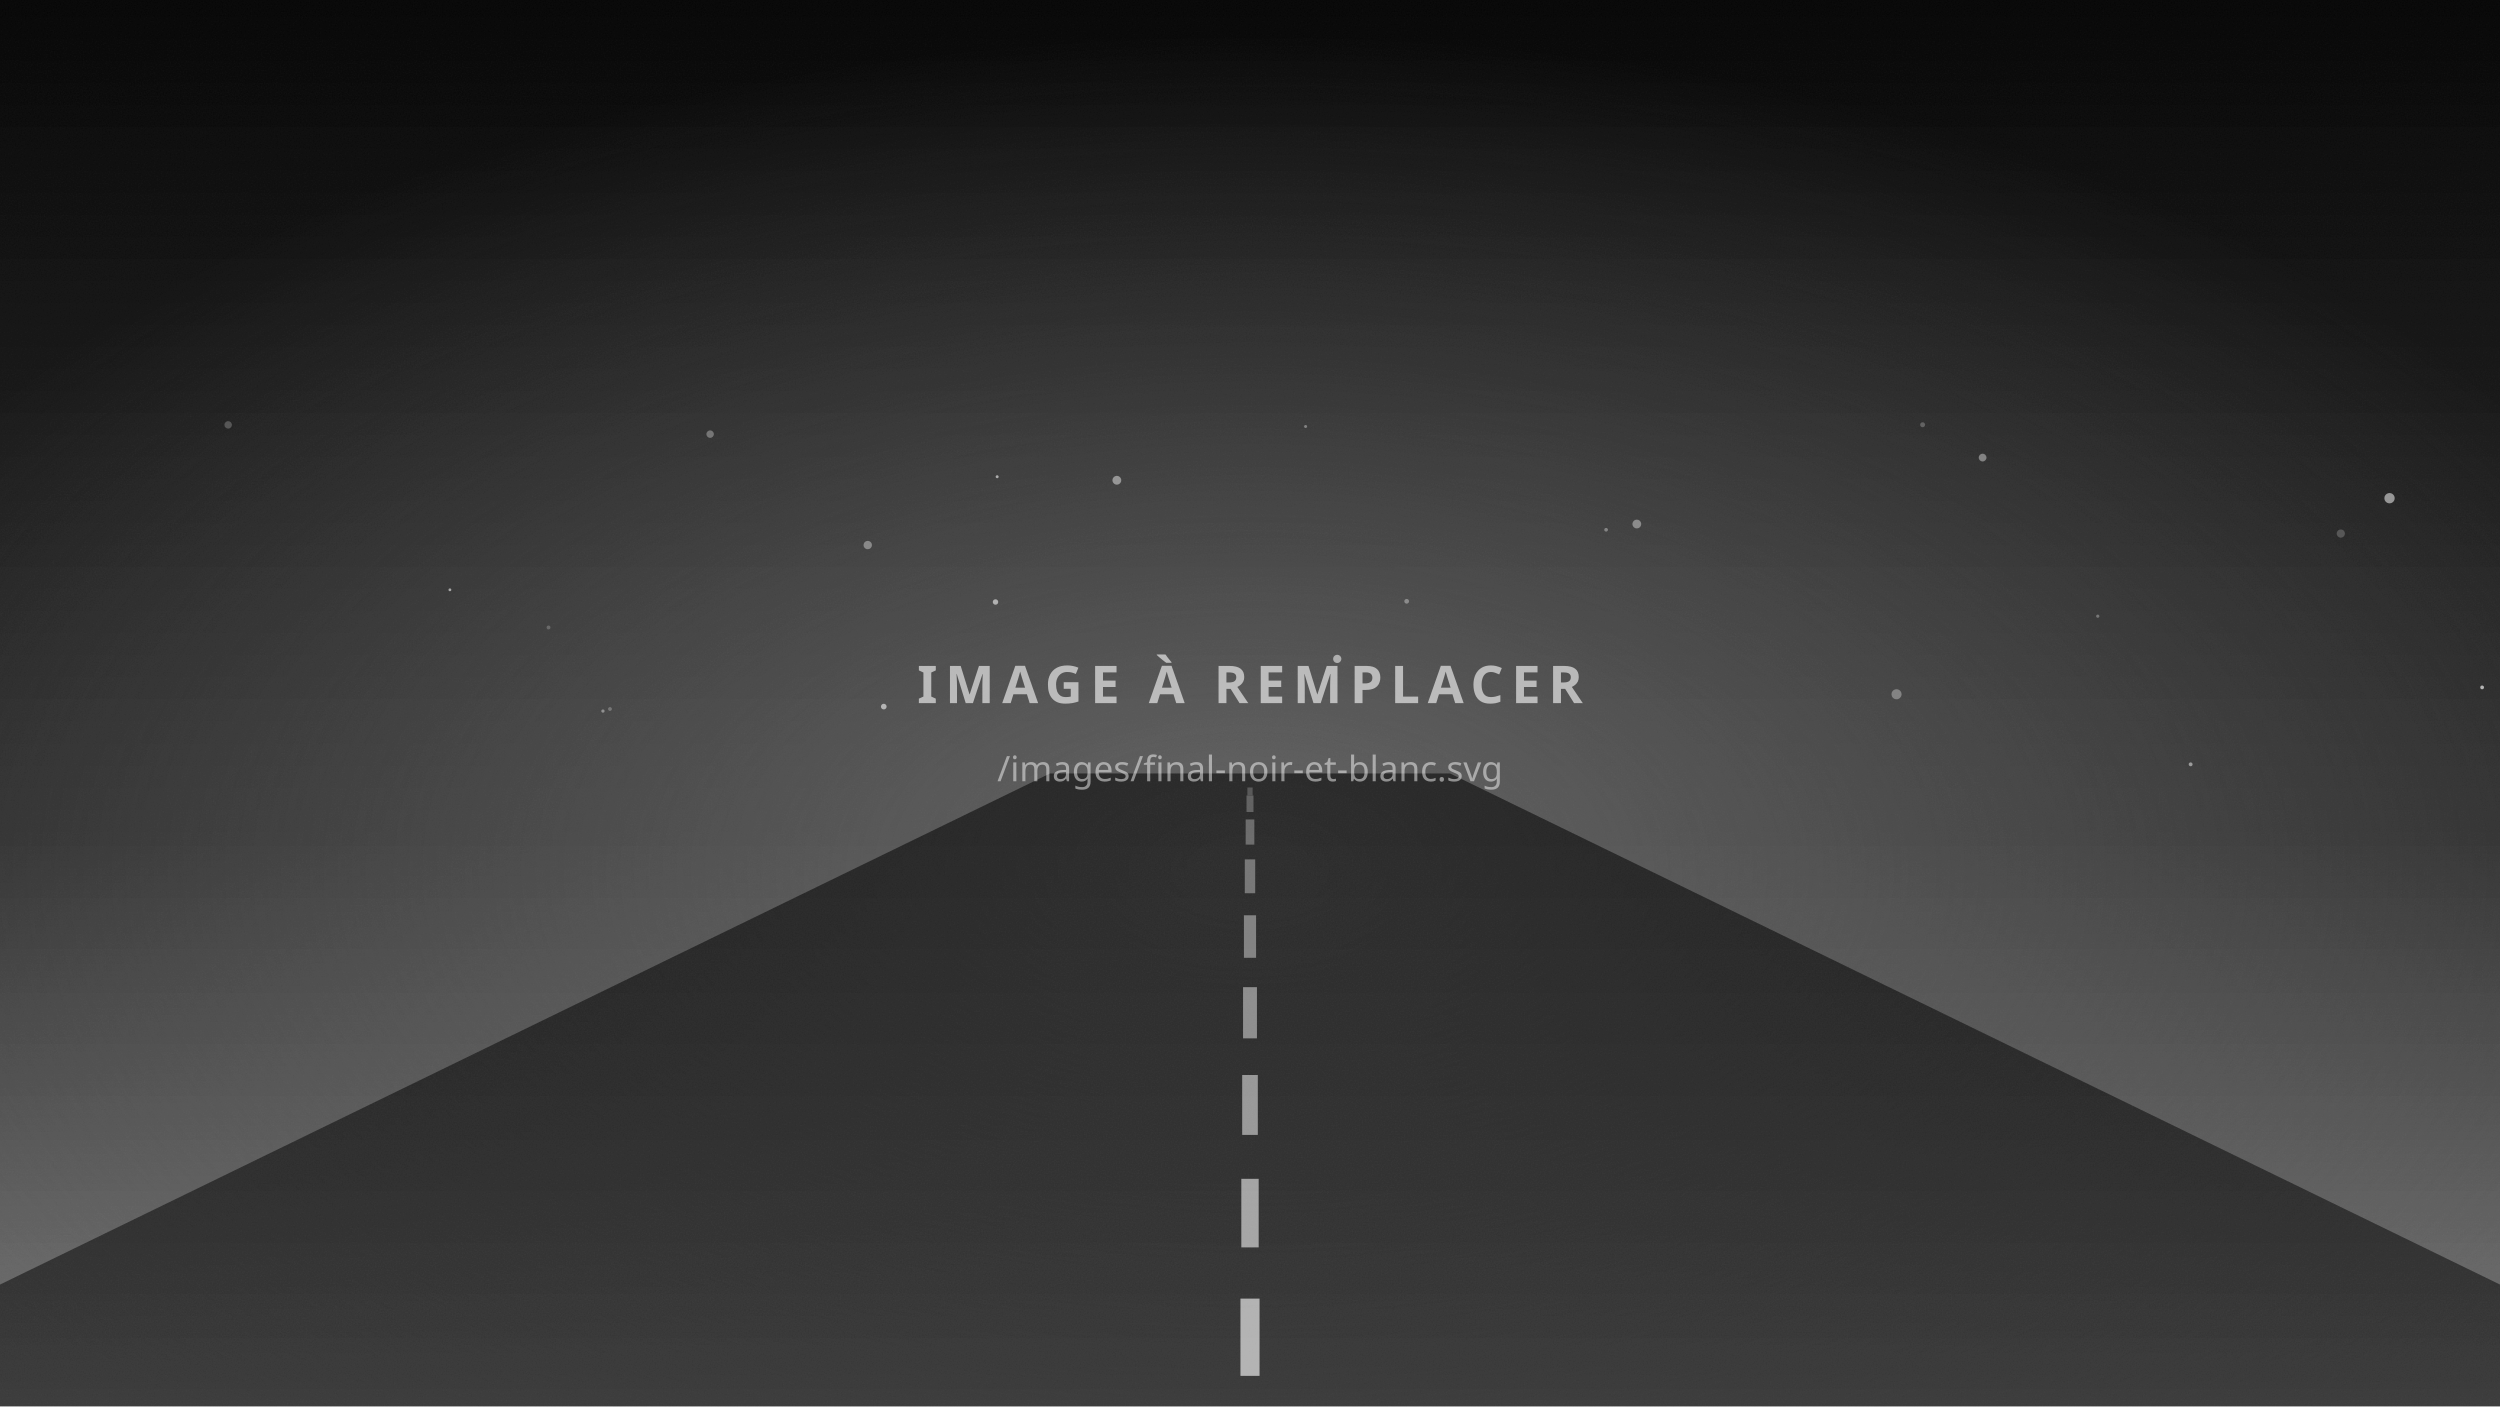
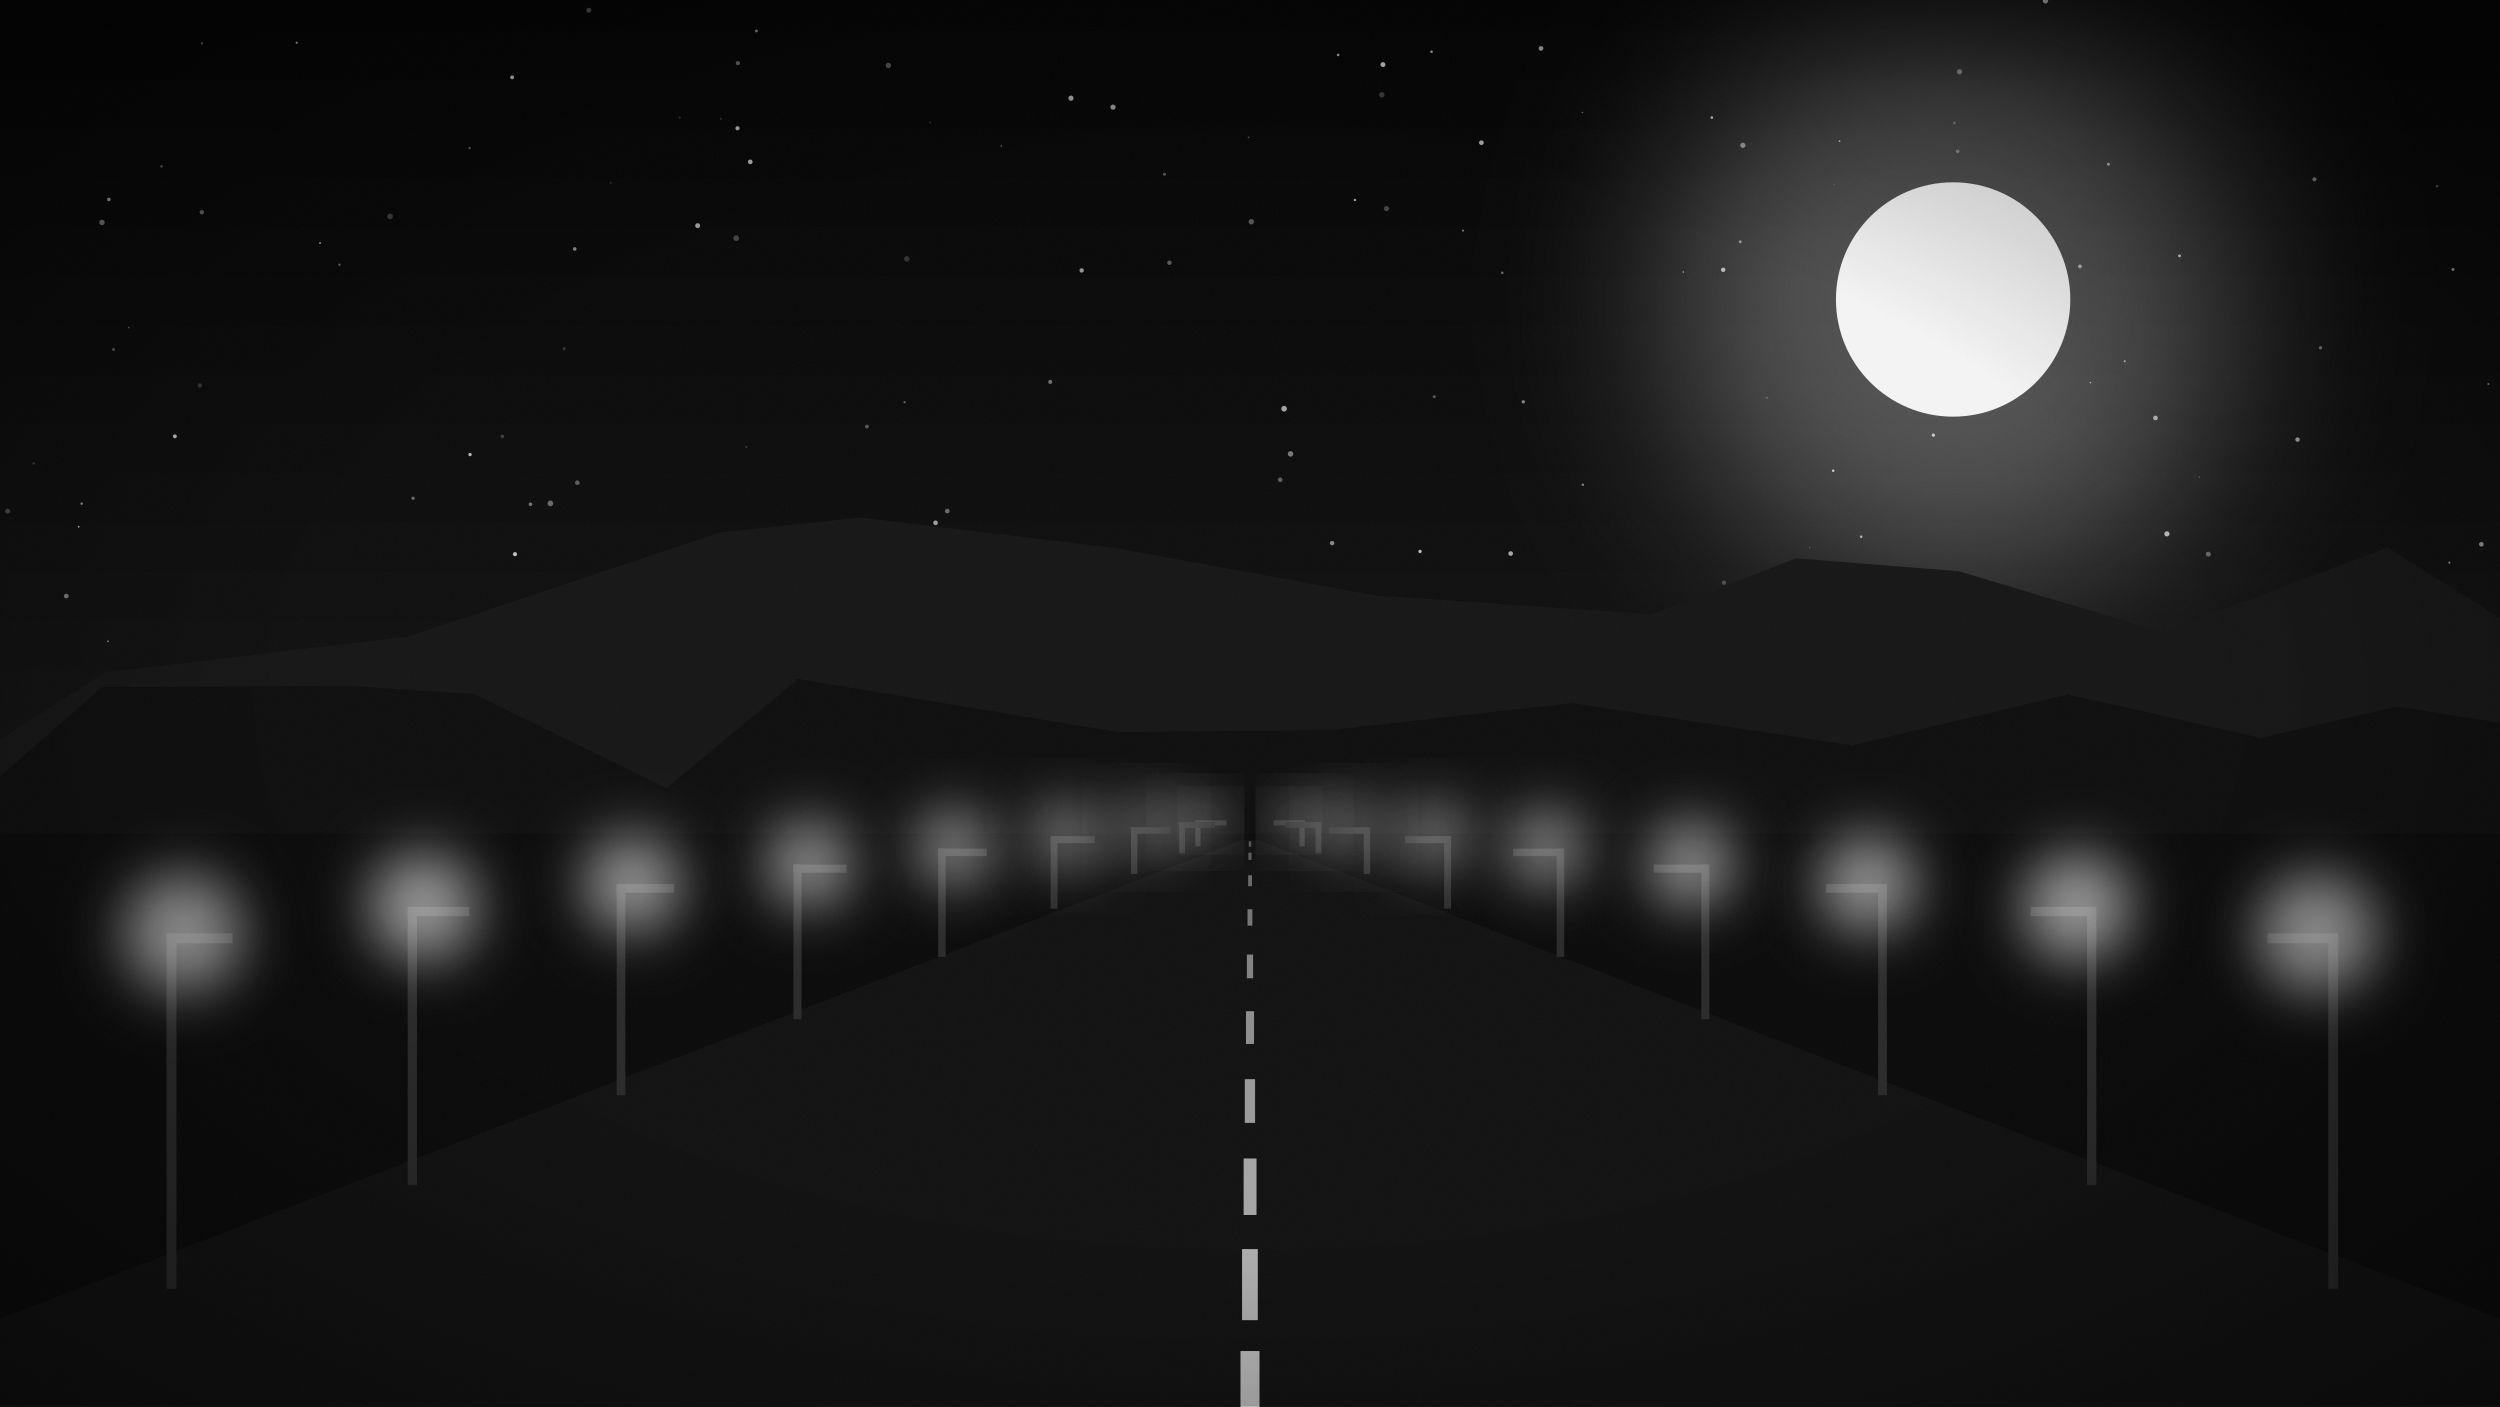
<svg xmlns="http://www.w3.org/2000/svg" width="1920" height="1080" viewBox="0 0 1920 1080">
  <defs>
-     <linearGradient id="g" x1="0" y1="0" x2="0" y2="1">
-       <stop offset="0" stop-color="#050505" />
-       <stop offset="0.6" stop-color="#2b2b2b" />
-       <stop offset="1" stop-color="#777777" />
+     <linearGradient id="bg" x1="0" y1="0" x2="0" y2="1">
+       <stop offset="0" stop-color="#030303" />
+       <stop offset="0.6" stop-color="#141414" />
+       <stop offset="1" stop-color="#4a4a4a" />
    </linearGradient>
-     <radialGradient id="glow" cx="0.5" cy="0.62" r="0.6">
-       <stop offset="0" stop-color="#777777" stop-opacity="0.9" />
-       <stop offset="1" stop-color="#777777" stop-opacity="0" />
+     <radialGradient id="vig" cx="0.5" cy="0.5" r="0.75">
+       <stop offset="0.5" stop-color="#000" stop-opacity="0" />
+       <stop offset="1" stop-color="#000" stop-opacity="0.55" />
    </radialGradient>
-     <filter id="noise">
-       <feTurbulence type="fractalNoise" baseFrequency="0.9" numOctaves="2" stitchTiles="stitch" />
+     <filter id="blurS" x="-50%" y="-50%" width="200%" height="200%">
+       <feGaussianBlur stdDeviation="6" />
+     </filter>
+     <filter id="blurM" x="-80%" y="-80%" width="260%" height="260%">
+       <feGaussianBlur stdDeviation="22" />
+     </filter>
+     <filter id="blurL" x="-100%" y="-100%" width="300%" height="300%">
+       <feGaussianBlur stdDeviation="70" />
+     </filter>
+     <filter id="grain">
+       <feTurbulence type="fractalNoise" baseFrequency="0.85" numOctaves="1" stitchTiles="stitch" />
      <feColorMatrix type="saturate" values="0" />
      <feComponentTransfer>
-         <feFuncA type="linear" slope="0.08" />
+         <feFuncA type="linear" slope="0.07" />
      </feComponentTransfer>
    </filter>
  </defs>
-   <rect width="1920" height="1080" fill="url(#g)" />
-   <rect width="1920" height="1080" fill="url(#glow)" />
-   <polygon points="806.4,594 1113.6,594 2112,1080 -192,1080" fill="#000" opacity="0.6" />
-   <rect x="958" y="604.8" width="4" height="6" fill="#fff" opacity="0.25" />
-   <rect x="957.333" y="610.933" width="5.333" height="12.667" fill="#fff" opacity="0.306" />
-   <rect x="956.667" y="629.333" width="6.667" height="19.333" fill="#fff" opacity="0.361" />
-   <rect x="956" y="660" width="8" height="26" fill="#fff" opacity="0.417" />
-   <rect x="955.333" y="702.933" width="9.333" height="32.667" fill="#fff" opacity="0.472" />
-   <rect x="954.667" y="758.133" width="10.667" height="39.333" fill="#fff" opacity="0.528" />
-   <rect x="954" y="825.6" width="12" height="46" fill="#fff" opacity="0.583" />
-   <rect x="953.333" y="905.333" width="13.333" height="52.667" fill="#fff" opacity="0.639" />
-   <rect x="952.667" y="997.333" width="14.667" height="59.333" fill="#fff" opacity="0.694" />
-   <circle cx="666.43" cy="418.606" r="3.21" fill="#fff" opacity="0.451" />
-   <circle cx="1257.078" cy="402.461" r="3.362" fill="#fff" opacity="0.476" />
-   <circle cx="764.543" cy="462.334" r="2.094" fill="#fff" opacity="0.692" />
-   <circle cx="857.744" cy="368.84" r="3.376" fill="#fff" opacity="0.541" />
-   <circle cx="1080.322" cy="461.796" r="1.822" fill="#fff" opacity="0.431" />
-   <circle cx="1456.54" cy="533.192" r="3.872" fill="#fff" opacity="0.402" />
-   <circle cx="1476.557" cy="326.206" r="1.899" fill="#fff" opacity="0.287" />
-   <circle cx="1611.079" cy="473.237" r="1.239" fill="#fff" opacity="0.366" />
-   <circle cx="545.378" cy="333.41" r="2.858" fill="#fff" opacity="0.384" />
-   <circle cx="1002.691" cy="327.544" r="1.158" fill="#fff" opacity="0.431" />
-   <circle cx="1026.996" cy="506.033" r="3.146" fill="#fff" opacity="0.659" />
-   <circle cx="1835.161" cy="382.618" r="3.958" fill="#fff" opacity="0.617" />
-   <circle cx="468.463" cy="544.514" r="1.457" fill="#fff" opacity="0.31" />
-   <circle cx="1233.49" cy="406.865" r="1.415" fill="#fff" opacity="0.43" />
-   <circle cx="1682.414" cy="586.998" r="1.488" fill="#fff" opacity="0.585" />
-   <circle cx="1522.637" cy="351.432" r="2.981" fill="#fff" opacity="0.469" />
-   <circle cx="765.819" cy="366.125" r="1.143" fill="#fff" opacity="0.701" />
-   <circle cx="1906.272" cy="527.922" r="1.456" fill="#fff" opacity="0.767" />
-   <circle cx="678.736" cy="542.672" r="2.176" fill="#fff" opacity="0.706" />
-   <circle cx="345.527" cy="452.983" r="1.093" fill="#fff" opacity="0.668" />
-   <circle cx="463.059" cy="546.087" r="1.259" fill="#fff" opacity="0.478" />
-   <circle cx="1797.745" cy="409.775" r="3.146" fill="#fff" opacity="0.248" />
-   <circle cx="421.267" cy="481.888" r="1.501" fill="#fff" opacity="0.26" />
-   <circle cx="175.229" cy="326.308" r="2.85" fill="#fff" opacity="0.267" />
-   <rect width="1920" height="1080" filter="url(#noise)" opacity="0.6" />
-   <rect width="1920" height="1080" fill="url(#g)" opacity="0.15" />
-   <g font-family="ui-sans-serif, system-ui, sans-serif" font-weight="700" fill="#fff" opacity="0.6">
-     <text x="960" y="540" text-anchor="middle" font-size="40" letter-spacing="6">IMAGE À REMPLACER</text>
-     <text x="960" y="600" text-anchor="middle" font-size="27" font-weight="500" opacity="0.8">/images/final-noir-et-blanc.svg</text>
-   </g>
+   <rect width="1920" height="1080" fill="url(#bg)" />
+   <circle cx="535.8" cy="173.3" r="1.9" fill="#fff" opacity="0.616" />
+   <circle cx="694.7" cy="308.9" r="0.9" fill="#fff" opacity="0.35" />
+   <circle cx="1872.3" cy="479.3" r="0.9" fill="#fff" opacity="0.601" />
+   <circle cx="87.2" cy="268.4" r="1.2" fill="#fff" opacity="0.301" />
+   <circle cx="1359.1" cy="499.5" r="1.4" fill="#fff" opacity="0.196" />
+   <circle cx="452.2" cy="7.9" r="1.9" fill="#fff" opacity="0.274" />
+   <circle cx="83.6" cy="153.2" r="1.4" fill="#fff" opacity="0.605" />
+   <circle cx="665.8" cy="327.6" r="1.5" fill="#fff" opacity="0.294" />
+   <circle cx="573.2" cy="343.2" r="0.8" fill="#fff" opacity="0.18" />
+   <circle cx="1323.4" cy="207.2" r="1.7" fill="#fff" opacity="0.647" />
+   <circle cx="1023.1" cy="417.1" r="1.7" fill="#fff" opacity="0.507" />
+   <circle cx="227.9" cy="32.8" r="0.9" fill="#fff" opacity="0.623" />
+   <circle cx="686.3" cy="410.7" r="1.4" fill="#fff" opacity="0.51" />
+   <circle cx="958.9" cy="105.5" r="0.7" fill="#fff" opacity="0.301" />
+   <circle cx="1061.2" cy="72.8" r="2.1" fill="#fff" opacity="0.209" />
+   <circle cx="1881.1" cy="432.1" r="0.8" fill="#fff" opacity="0.569" />
+   <circle cx="961" cy="170.3" r="2.1" fill="#fff" opacity="0.304" />
+   <circle cx="153.5" cy="296" r="1.7" fill="#fff" opacity="0.179" />
+   <circle cx="822.5" cy="75.4" r="2" fill="#fff" opacity="0.605" />
+   <circle cx="1137.7" cy="109.6" r="1.8" fill="#fff" opacity="0.645" />
+   <circle cx="894.3" cy="133.8" r="1.2" fill="#fff" opacity="0.292" />
+   <circle cx="566.7" cy="48.5" r="1.6" fill="#fff" opacity="0.372" />
+   <circle cx="986.2" cy="313.9" r="2.2" fill="#fff" opacity="0.622" />
+   <circle cx="914" cy="466.1" r="1.1" fill="#fff" opacity="0.229" />
+   <circle cx="1777.5" cy="137.7" r="1.6" fill="#fff" opacity="0.458" />
+   <circle cx="522" cy="90.3" r="0.9" fill="#fff" opacity="0.154" />
+   <circle cx="5.9" cy="392.5" r="1.9" fill="#fff" opacity="0.256" />
+   <circle cx="1570.9" cy="0.6" r="2.1" fill="#fff" opacity="0.602" />
+   <circle cx="576.2" cy="124.3" r="1.8" fill="#fff" opacity="0.67" />
+   <circle cx="407.4" cy="387.3" r="1.4" fill="#fff" opacity="0.424" />
+   <circle cx="1429.4" cy="412.2" r="1" fill="#fff" opacity="0.61" />
+   <circle cx="553.6" cy="91.3" r="0.8" fill="#fff" opacity="0.188" />
+   <circle cx="1090.6" cy="423.5" r="1.3" fill="#fff" opacity="0.724" />
+   <circle cx="395.5" cy="425.6" r="1.6" fill="#fff" opacity="0.738" />
+   <circle cx="98.9" cy="251.6" r="0.7" fill="#fff" opacity="0.331" />
+   <circle cx="1631.8" cy="277.4" r="0.8" fill="#fff" opacity="0.587" />
+   <circle cx="155.1" cy="33.3" r="0.9" fill="#fff" opacity="0.378" />
+   <circle cx="82.9" cy="492.5" r="0.7" fill="#fff" opacity="0.552" />
+   <circle cx="991.1" cy="348.6" r="2.1" fill="#fff" opacity="0.448" />
+   <circle cx="1099.4" cy="39.7" r="1" fill="#fff" opacity="0.619" />
+   <circle cx="718.5" cy="401.5" r="1.8" fill="#fff" opacity="0.592" />
+   <circle cx="50.9" cy="457.8" r="1.8" fill="#fff" opacity="0.456" />
+   <circle cx="1577" cy="481.4" r="2.1" fill="#fff" opacity="0.21" />
+   <circle cx="854.8" cy="82.3" r="2" fill="#fff" opacity="0.554" />
+   <circle cx="1883.9" cy="206.9" r="1.2" fill="#fff" opacity="0.562" />
+   <circle cx="1504.9" cy="55.1" r="2" fill="#fff" opacity="0.413" />
+   <circle cx="1062.1" cy="49.6" r="1.9" fill="#fff" opacity="0.722" />
+   <circle cx="360.6" cy="113.7" r="0.9" fill="#fff" opacity="0.356" />
+   <circle cx="469" cy="140.4" r="0.8" fill="#fff" opacity="0.162" />
+   <circle cx="155" cy="163" r="1.7" fill="#fff" opacity="0.394" />
+   <circle cx="25.9" cy="355.9" r="1" fill="#fff" opacity="0.183" />
+   <circle cx="124" cy="127.8" r="1" fill="#fff" opacity="0.316" />
+   <circle cx="245.8" cy="186.6" r="0.8" fill="#fff" opacity="0.576" />
+   <circle cx="1215.3" cy="86.4" r="0.6" fill="#fff" opacity="0.421" />
+   <circle cx="62.7" cy="386.8" r="1" fill="#fff" opacity="0.525" />
+   <circle cx="1336.5" cy="185.7" r="1.1" fill="#fff" opacity="0.491" />
+   <circle cx="60.4" cy="404.6" r="0.7" fill="#fff" opacity="0.742" />
+   <circle cx="1764.5" cy="337.6" r="1.7" fill="#fff" opacity="0.597" />
+   <circle cx="1501" cy="94.4" r="1.2" fill="#fff" opacity="0.248" />
+   <circle cx="1673.9" cy="196.5" r="1.1" fill="#fff" opacity="0.743" />
+   <circle cx="1153.7" cy="209.5" r="1" fill="#fff" opacity="0.384" />
+   <circle cx="1905.7" cy="418" r="1.8" fill="#fff" opacity="0.55" />
+   <circle cx="1123.6" cy="177.1" r="0.8" fill="#fff" opacity="0.461" />
+   <circle cx="696.4" cy="198.8" r="2.1" fill="#fff" opacity="0.175" />
+   <circle cx="1040.6" cy="153.6" r="0.9" fill="#fff" opacity="0.652" />
+   <circle cx="566.4" cy="98.5" r="1.6" fill="#fff" opacity="0.668" />
+   <circle cx="1407.9" cy="361.5" r="1" fill="#fff" opacity="0.715" />
+   <circle cx="1408.7" cy="141.7" r="0.6" fill="#fff" opacity="0.168" />
+   <circle cx="830.7" cy="207.7" r="1.7" fill="#fff" opacity="0.559" />
+   <circle cx="898.1" cy="201.8" r="1.7" fill="#fff" opacity="0.335" />
+   <circle cx="565.4" cy="182.9" r="2.2" fill="#fff" opacity="0.243" />
+   <circle cx="299.6" cy="166.2" r="2.2" fill="#fff" opacity="0.22" />
+   <circle cx="1027.7" cy="42.2" r="1" fill="#fff" opacity="0.618" />
+   <circle cx="317.2" cy="382.7" r="1.3" fill="#fff" opacity="0.371" />
+   <circle cx="1782.1" cy="267.1" r="1.3" fill="#fff" opacity="0.4" />
+   <circle cx="422.7" cy="386.6" r="2.2" fill="#fff" opacity="0.381" />
+   <circle cx="1169.9" cy="308.6" r="1.3" fill="#fff" opacity="0.483" />
+   <circle cx="1664.2" cy="410" r="2" fill="#fff" opacity="0.668" />
+   <circle cx="1338.5" cy="111.6" r="2" fill="#fff" opacity="0.494" />
+   <circle cx="1435.5" cy="171.5" r="1.2" fill="#fff" opacity="0.695" />
+   <circle cx="1389.8" cy="420.6" r="0.7" fill="#fff" opacity="0.179" />
+   <circle cx="1324" cy="447.5" r="1.6" fill="#fff" opacity="0.228" />
+   <circle cx="1689.2" cy="366.5" r="0.7" fill="#fff" opacity="0.23" />
+   <circle cx="1160.2" cy="425.1" r="1.8" fill="#fff" opacity="0.632" />
+   <circle cx="134.3" cy="335.1" r="1.5" fill="#fff" opacity="0.748" />
+   <circle cx="385.8" cy="335.2" r="1.4" fill="#fff" opacity="0.202" />
+   <circle cx="1503.5" cy="116.2" r="1.4" fill="#fff" opacity="0.345" />
+   <circle cx="983.2" cy="368.5" r="1.8" fill="#fff" opacity="0.331" />
+   <circle cx="1484.8" cy="334.2" r="1.3" fill="#fff" opacity="0.681" />
+   <circle cx="443.4" cy="370.7" r="1.8" fill="#fff" opacity="0.323" />
+   <circle cx="1064.8" cy="160.2" r="2" fill="#fff" opacity="0.243" />
+   <circle cx="1655.4" cy="321" r="1.8" fill="#fff" opacity="0.632" />
+   <circle cx="1357" cy="305.4" r="1" fill="#fff" opacity="0.156" />
+   <circle cx="1314.7" cy="90.3" r="1" fill="#fff" opacity="0.748" />
+   <circle cx="1911" cy="294.9" r="0.8" fill="#fff" opacity="0.437" />
+   <circle cx="1012.1" cy="481.4" r="1.6" fill="#fff" opacity="0.717" />
+   <circle cx="580.9" cy="23.8" r="1.1" fill="#fff" opacity="0.479" />
+   <circle cx="682.3" cy="50.3" r="2.1" fill="#fff" opacity="0.295" />
+   <circle cx="714.3" cy="94.1" r="0.7" fill="#fff" opacity="0.183" />
+   <circle cx="1292.8" cy="208.9" r="0.6" fill="#fff" opacity="0.547" />
+   <circle cx="700.9" cy="432.8" r="1.8" fill="#fff" opacity="0.517" />
+   <circle cx="1412.8" cy="108.4" r="0.7" fill="#fff" opacity="0.678" />
+   <circle cx="441.4" cy="191.2" r="1.4" fill="#fff" opacity="0.52" />
+   <circle cx="1101.5" cy="304.7" r="1.2" fill="#fff" opacity="0.301" />
+   <circle cx="1696" cy="425.6" r="1.9" fill="#fff" opacity="0.339" />
+   <circle cx="1597.4" cy="204.6" r="1.5" fill="#fff" opacity="0.546" />
+   <circle cx="393.3" cy="59.4" r="1.5" fill="#fff" opacity="0.706" />
+   <circle cx="806.6" cy="293.3" r="1.6" fill="#fff" opacity="0.408" />
+   <circle cx="1619.3" cy="126.1" r="1.1" fill="#fff" opacity="0.652" />
+   <circle cx="1871.7" cy="143" r="1" fill="#fff" opacity="0.322" />
+   <circle cx="1605.4" cy="293.9" r="0.6" fill="#fff" opacity="0.655" />
+   <circle cx="260.7" cy="203.3" r="0.9" fill="#fff" opacity="0.391" />
+   <circle cx="78.3" cy="170.8" r="2.1" fill="#fff" opacity="0.436" />
+   <circle cx="1215.6" cy="372.3" r="1" fill="#fff" opacity="0.437" />
+   <circle cx="727.5" cy="392.5" r="1.8" fill="#fff" opacity="0.377" />
+   <circle cx="361" cy="349.1" r="1.3" fill="#fff" opacity="0.701" />
+   <circle cx="1715" cy="489.4" r="1.2" fill="#fff" opacity="0.588" />
+   <circle cx="433.3" cy="267.8" r="1.2" fill="#fff" opacity="0.17" />
+   <circle cx="1183.5" cy="37.2" r="1.8" fill="#fff" opacity="0.611" />
+   <circle cx="769" cy="112.1" r="0.7" fill="#fff" opacity="0.354" />
+   <circle cx="1500" cy="230" r="220" fill="#ffffff" opacity="0.3" filter="url(#blurL)" />
+   <circle cx="1500" cy="230" r="90" fill="#f4f4f4" />
+   <polygon points="-50,600 80.5,516.5 313.5,488.9 552.9,409 660.6,397.5 858.3,421.2 1056.1,457.3 1268.6,471.8 1379.1,428.8 1504.2,438.7 1661,485.5 1833.5,420.6 1979.3,511.5 2020,600 2020,800 -50,800" fill="#161616" opacity="1" />
+   <polygon points="-50,640 78.2,527.8 266.2,526.6 364.1,533 511.9,605.2 612.9,521.4 858.5,562.2 1020.8,560.7 1207.6,540 1422.4,572.4 1588.2,533.3 1736.2,566.7 1840.9,542.6 2064.4,577.8 2020,640 2020,840 -50,840" fill="#0e0e0e" opacity="1" />
+   <rect x="0" y="640" width="1920" height="500" fill="#0a0a0a" />
+   <polygon points="954,645 966,645 2120,1090 -200,1090" fill="#111" />
+   <rect x="959" y="646.1" width="2" height="4.2" fill="#fff" opacity="0.275" />
+   <rect x="958.8" y="654.8" width="2.3" height="5.6" fill="#fff" opacity="0.325" />
+   <rect x="958.6" y="672.2" width="2.9" height="8.4" fill="#fff" opacity="0.375" />
+   <rect x="958.1" y="698.3" width="3.7" height="12.6" fill="#fff" opacity="0.425" />
+   <rect x="957.6" y="733.1" width="4.8" height="18.2" fill="#fff" opacity="0.475" />
+   <rect x="956.9" y="776.6" width="6.2" height="25.2" fill="#fff" opacity="0.525" />
+   <rect x="956" y="828.8" width="7.9" height="33.6" fill="#fff" opacity="0.575" />
+   <rect x="955.1" y="889.7" width="9.9" height="43.4" fill="#fff" opacity="0.625" />
+   <rect x="953.9" y="959.3" width="12.1" height="54.6" fill="#fff" opacity="0.675" />
+   <rect x="952.7" y="1037.6" width="14.6" height="67.2" fill="#fff" opacity="0.725" />
+   <rect x="918" y="630" width="4" height="20" fill="#2a2a2a" />
+   <rect x="998" y="630" width="4" height="20" fill="#2a2a2a" />
+   <rect x="918" y="630" width="24" height="4" fill="#2a2a2a" />
+   <rect x="978" y="630" width="24" height="4" fill="#2a2a2a" />
+   <circle cx="930" cy="630" r="10" fill="#fff" opacity="0.6" filter="url(#blurM)" />
+   <circle cx="990" cy="630" r="10" fill="#fff" opacity="0.6" filter="url(#blurM)" />
+   <rect x="905.7" y="631.4" width="4.4" height="24" fill="#2a2a2a" />
+   <rect x="1010.3" y="631.4" width="4.4" height="24" fill="#2a2a2a" />
+   <rect x="905.7" y="631.4" width="27.3" height="4.4" fill="#2a2a2a" />
+   <rect x="987" y="631.4" width="27.3" height="4.4" fill="#2a2a2a" />
+   <circle cx="917.7" cy="631.4" r="14.4" fill="#fff" opacity="0.6" filter="url(#blurM)" />
+   <circle cx="1002.3" cy="631.4" r="14.4" fill="#fff" opacity="0.6" filter="url(#blurM)" />
+   <rect x="868.6" y="635.4" width="4.9" height="35.8" fill="#2a2a2a" />
+   <rect x="1047.4" y="635.4" width="4.9" height="35.8" fill="#2a2a2a" />
+   <rect x="868.6" y="635.4" width="30.7" height="4.9" fill="#2a2a2a" />
+   <rect x="1020.7" y="635.4" width="30.7" height="4.9" fill="#2a2a2a" />
+   <circle cx="880.6" cy="635.4" r="18.9" fill="#fff" opacity="0.6" filter="url(#blurM)" />
+   <circle cx="1039.4" cy="635.4" r="18.9" fill="#fff" opacity="0.6" filter="url(#blurM)" />
+   <rect x="806.9" y="642.2" width="5.3" height="55.6" fill="#2a2a2a" />
+   <rect x="1109.1" y="642.2" width="5.3" height="55.6" fill="#2a2a2a" />
+   <rect x="806.9" y="642.2" width="34" height="5.3" fill="#2a2a2a" />
+   <rect x="1079.1" y="642.2" width="34" height="5.3" fill="#2a2a2a" />
+   <circle cx="818.9" cy="642.2" r="23.3" fill="#fff" opacity="0.6" filter="url(#blurM)" />
+   <circle cx="1101.1" cy="642.2" r="23.3" fill="#fff" opacity="0.6" filter="url(#blurM)" />
+   <rect x="720.5" y="651.7" width="5.8" height="83.2" fill="#2a2a2a" />
+   <rect x="1195.5" y="651.7" width="5.8" height="83.2" fill="#2a2a2a" />
+   <rect x="720.5" y="651.7" width="37.3" height="5.8" fill="#2a2a2a" />
+   <rect x="1162.2" y="651.7" width="37.3" height="5.8" fill="#2a2a2a" />
+   <circle cx="732.5" cy="651.7" r="27.8" fill="#fff" opacity="0.6" filter="url(#blurM)" />
+   <circle cx="1187.5" cy="651.7" r="27.8" fill="#fff" opacity="0.6" filter="url(#blurM)" />
+   <rect x="609.4" y="664" width="6.2" height="118.8" fill="#2a2a2a" />
+   <rect x="1306.6" y="664" width="6.2" height="118.8" fill="#2a2a2a" />
+   <rect x="609.4" y="664" width="40.7" height="6.2" fill="#2a2a2a" />
+   <rect x="1270" y="664" width="40.7" height="6.2" fill="#2a2a2a" />
+   <circle cx="621.4" cy="664" r="32.2" fill="#fff" opacity="0.6" filter="url(#blurM)" />
+   <circle cx="1298.6" cy="664" r="32.2" fill="#fff" opacity="0.6" filter="url(#blurM)" />
+   <rect x="473.6" y="678.9" width="6.7" height="162.2" fill="#2a2a2a" />
+   <rect x="1442.4" y="678.9" width="6.7" height="162.2" fill="#2a2a2a" />
+   <rect x="473.6" y="678.9" width="44" height="6.7" fill="#2a2a2a" />
+   <rect x="1402.4" y="678.9" width="44" height="6.7" fill="#2a2a2a" />
+   <circle cx="485.6" cy="678.9" r="36.7" fill="#fff" opacity="0.6" filter="url(#blurM)" />
+   <circle cx="1434.4" cy="678.9" r="36.7" fill="#fff" opacity="0.6" filter="url(#blurM)" />
+   <rect x="313.1" y="696.5" width="7.1" height="213.6" fill="#2a2a2a" />
+   <rect x="1602.9" y="696.5" width="7.1" height="213.6" fill="#2a2a2a" />
+   <rect x="313.1" y="696.5" width="47.3" height="7.1" fill="#2a2a2a" />
+   <rect x="1559.6" y="696.5" width="47.3" height="7.1" fill="#2a2a2a" />
+   <circle cx="325.1" cy="696.5" r="41.1" fill="#fff" opacity="0.6" filter="url(#blurM)" />
+   <circle cx="1594.9" cy="696.5" r="41.1" fill="#fff" opacity="0.6" filter="url(#blurM)" />
+   <rect x="127.9" y="716.9" width="7.6" height="272.8" fill="#2a2a2a" />
+   <rect x="1788.1" y="716.9" width="7.6" height="272.8" fill="#2a2a2a" />
+   <rect x="127.9" y="716.9" width="50.7" height="7.6" fill="#2a2a2a" />
+   <rect x="1741.5" y="716.9" width="50.7" height="7.6" fill="#2a2a2a" />
+   <circle cx="139.9" cy="716.9" r="45.6" fill="#fff" opacity="0.6" filter="url(#blurM)" />
+   <circle cx="1780.1" cy="716.9" r="45.6" fill="#fff" opacity="0.6" filter="url(#blurM)" />
+   <rect width="1920" height="1080" filter="url(#grain)" opacity="0.5" />
+   <rect width="1920" height="1080" fill="url(#vig)" />
</svg>
